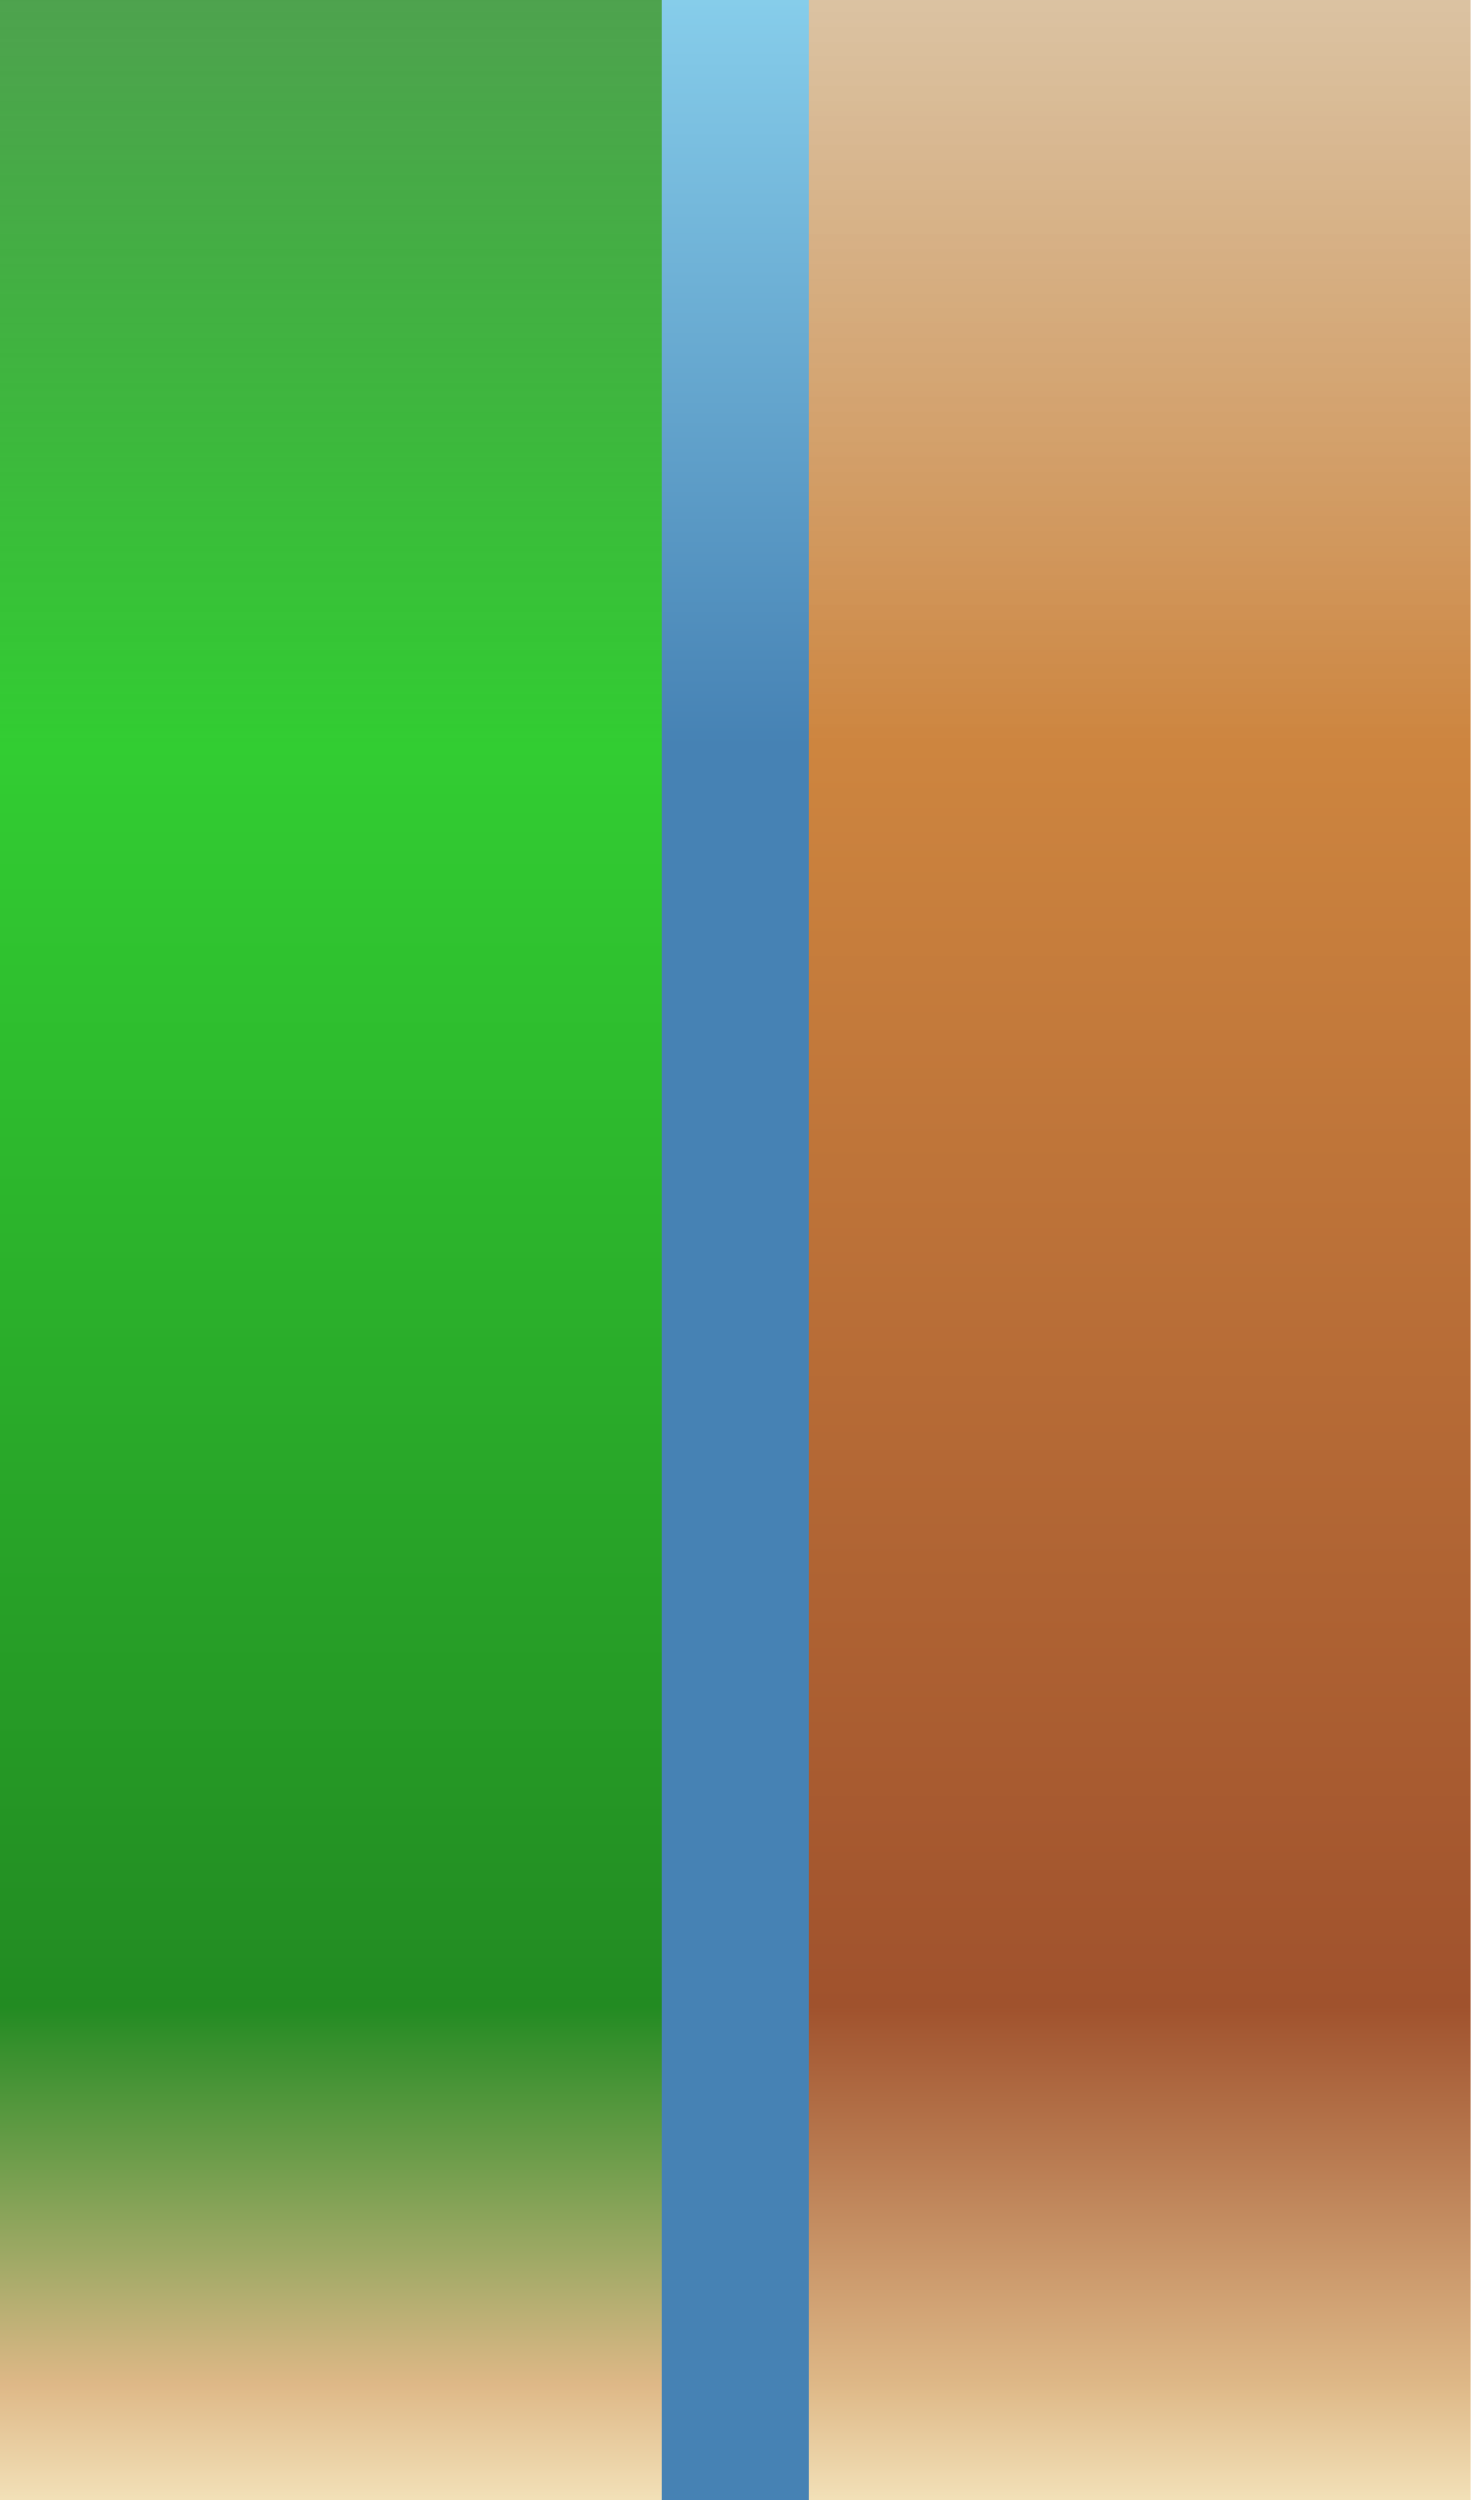
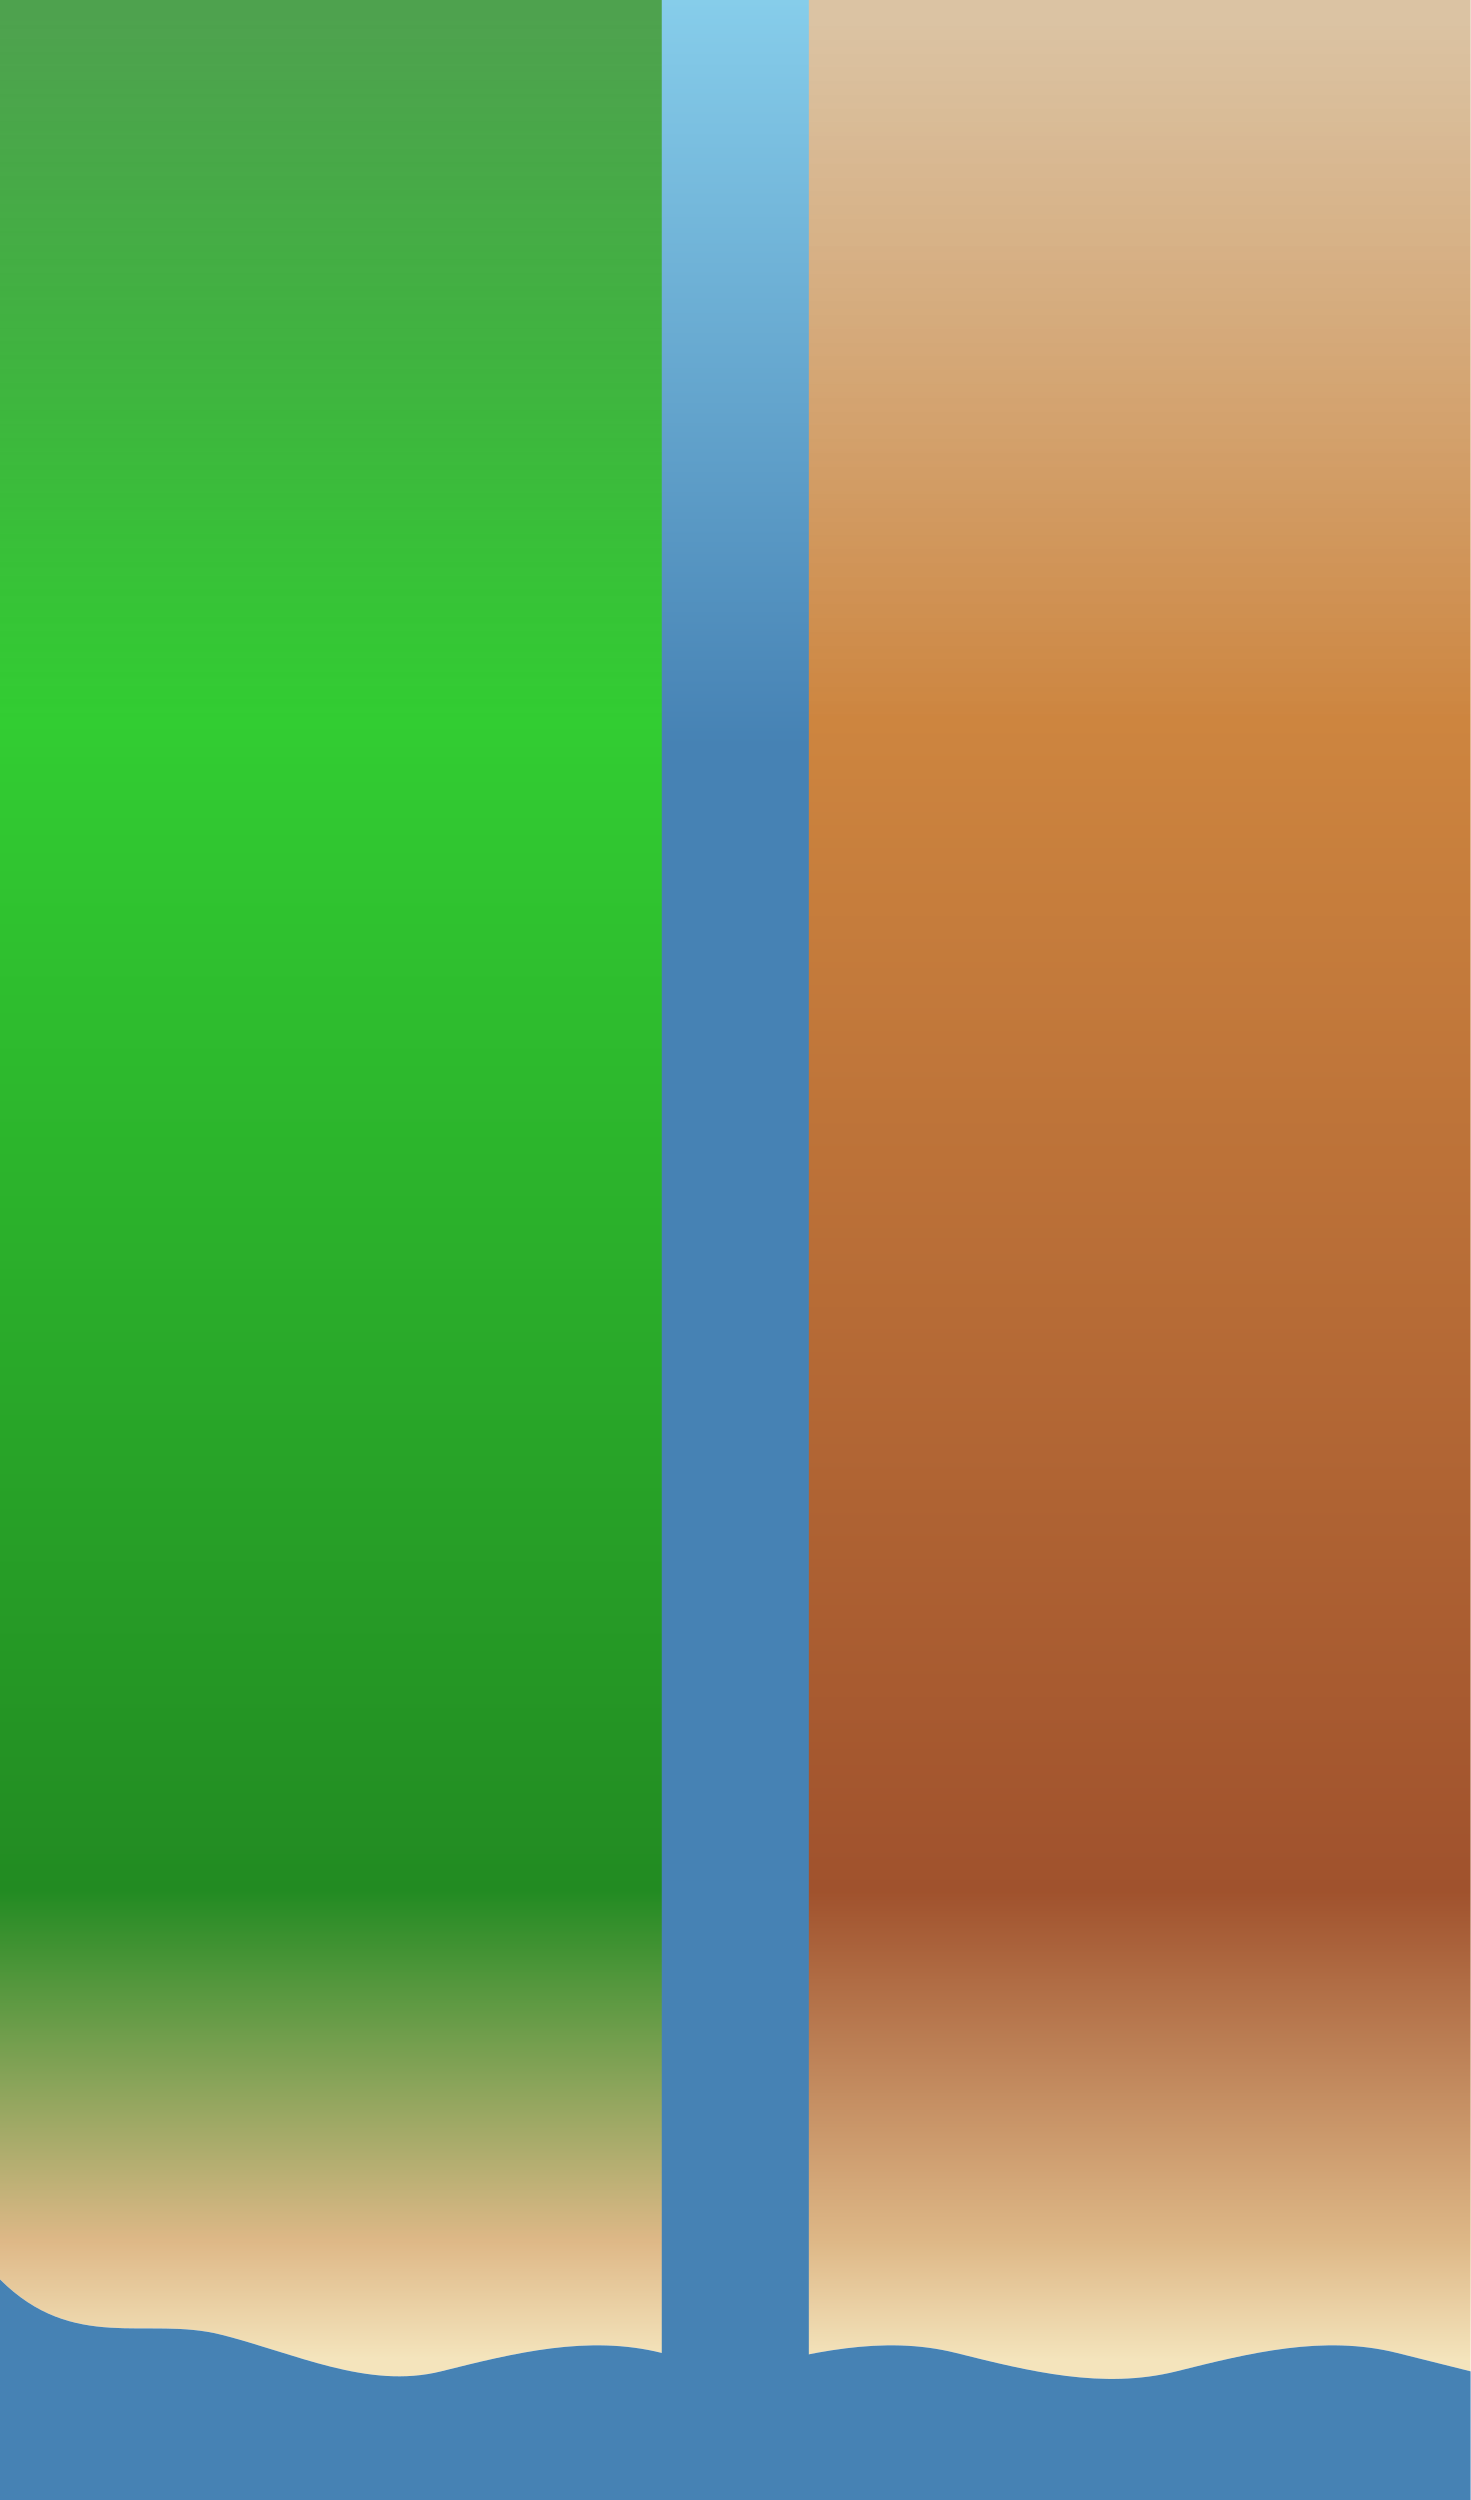
<svg xmlns="http://www.w3.org/2000/svg" class="land-river-svg" viewBox="0 0 400 680" preserveAspectRatio="none">
  <style>
    

      /* Dark theme styles for when parent has data-theme="dark" */
      .forest-region {
        fill: url(#forestGradient);
      }

      .desert-region {
        fill: url(#desertGradient);
      }

      .river-path {
        fill: url(#riverGradient);
      }

      .cliff-pattern {
        fill: url(#cliffGradient);
      }
    
  </style>
  <defs>
    <linearGradient id="forestGradient" x1="0%" y1="0%" x2="0%" y2="100%">
      <stop offset="0%" style="stop-color:#228b22; stop-opacity:0.8" />
      <stop offset="30%" style="stop-color:#32cd32; stop-opacity:1" />
      <stop offset="80%" style="stop-color:#228b22; stop-opacity:1" />
      <stop offset="95%" style="stop-color:#deb887; stop-opacity:1" />
      <stop offset="100%" style="stop-color:#f4e4bc; stop-opacity:1" />
    </linearGradient>
    <linearGradient id="forestGradientDark" x1="0%" y1="0%" x2="0%" y2="100%">
      <stop offset="0%" style="stop-color:#1a4a1a; stop-opacity:0.8" />
      <stop offset="30%" style="stop-color:#0f3a0f; stop-opacity:1" />
      <stop offset="80%" style="stop-color:#1a4a1a; stop-opacity:1" />
      <stop offset="95%" style="stop-color:#5d4e37; stop-opacity:1" />
      <stop offset="100%" style="stop-color:#6b5b47; stop-opacity:1" />
    </linearGradient>
    <linearGradient id="desertGradient" x1="0%" y1="0%" x2="0%" y2="100%">
      <stop offset="0%" style="stop-color:#d2b48c; stop-opacity:0.8" />
      <stop offset="30%" style="stop-color:#cd853f; stop-opacity:1" />
      <stop offset="80%" style="stop-color:#a0522d; stop-opacity:1" />
      <stop offset="95%" style="stop-color:#deb887; stop-opacity:1" />
      <stop offset="100%" style="stop-color:#f4e4bc; stop-opacity:1" />
    </linearGradient>
    <linearGradient id="desertGradientDark" x1="0%" y1="0%" x2="0%" y2="100%">
      <stop offset="0%" style="stop-color:#4a3820; stop-opacity:0.8" />
      <stop offset="30%" style="stop-color:#3a2810; stop-opacity:1" />
      <stop offset="80%" style="stop-color:#2a1800; stop-opacity:1" />
      <stop offset="95%" style="stop-color:#5d4e37; stop-opacity:1" />
      <stop offset="100%" style="stop-color:#6b5b47; stop-opacity:1" />
    </linearGradient>
    <linearGradient id="riverGradient" x1="0%" y1="0%" x2="0%" y2="100%">
      <stop offset="0%" style="stop-color:#87ceeb; stop-opacity:1" />
      <stop offset="30%" style="stop-color:#4682b4; stop-opacity:1" />
      <stop offset="70%" style="stop-color:#4682b4; stop-opacity:1" />
      <stop offset="100%" style="stop-color:#4682b4; stop-opacity:1" />
    </linearGradient>
    <linearGradient id="riverGradientDark" x1="0%" y1="0%" x2="0%" y2="100%">
      <stop offset="0%" style="stop-color:#2c5f75; stop-opacity:1" />
      <stop offset="30%" style="stop-color:#1a4960; stop-opacity:1" />
      <stop offset="70%" style="stop-color:#0f2536; stop-opacity:1" />
      <stop offset="100%" style="stop-color:#0f2536; stop-opacity:1" />
    </linearGradient>
    <linearGradient id="cliffGradient" x1="0%" y1="0%" x2="0%" y2="100%">
      <stop offset="0%" style="stop-color:#8b7d6b; stop-opacity:1" />
      <stop offset="40%" style="stop-color:#696969; stop-opacity:1" />
      <stop offset="70%" style="stop-color:#556b2f; stop-opacity:1" />
      <stop offset="100%" style="stop-color:#2f4f4f; stop-opacity:1" />
    </linearGradient>
    <linearGradient id="cliffGradientDark" x1="0%" y1="0%" x2="0%" y2="100%">
      <stop offset="0%" style="stop-color:#3d3d3d; stop-opacity:1" />
      <stop offset="40%" style="stop-color:#2a2a2a; stop-opacity:1" />
      <stop offset="70%" style="stop-color:#1a1a1a; stop-opacity:1" />
      <stop offset="100%" style="stop-color:#0f0f0f; stop-opacity:1" />
    </linearGradient>
  </defs>
-   <rect class="forest-region" fill="url(#forestGradient)" x="0" y="0" width="200" height="680" />
-   <rect class="desert-region" fill="url(#desertGradient)" x="200" y="0" width="200" height="680" />
+   <path class="forest-region" fill="url(#forestGradient)" d="M 0,0            L 0,620            C 20,640 40,630 60,635            C 80,640 100,650 120,645            C 140,640 160,635 180,640            L 200,645            L 200,0            Z" />
+   <path class="desert-region" fill="url(#desertGradient)" d="M 200,0            L 200,645            C 220,640 240,635 260,640            C 280,645 300,650 320,645            C 340,640 360,635 380,640            L 400,645            L 400,0            Z" />
+   <path class="ocean-region" fill="#4682b4" d="M 0,620            C 20,640 40,630 60,635            C 80,640 100,650 120,645            C 140,640 160,635 180,640            L 200,645            C 220,640 240,635 260,640            C 280,645 300,650 320,645            C 340,640 360,635 380,640            L 400,645            L 400,680            L 0,680            Z" />
  <rect class="river-path" fill="url(#riverGradient)" x="180" y="0" width="40" height="680" />
</svg>
